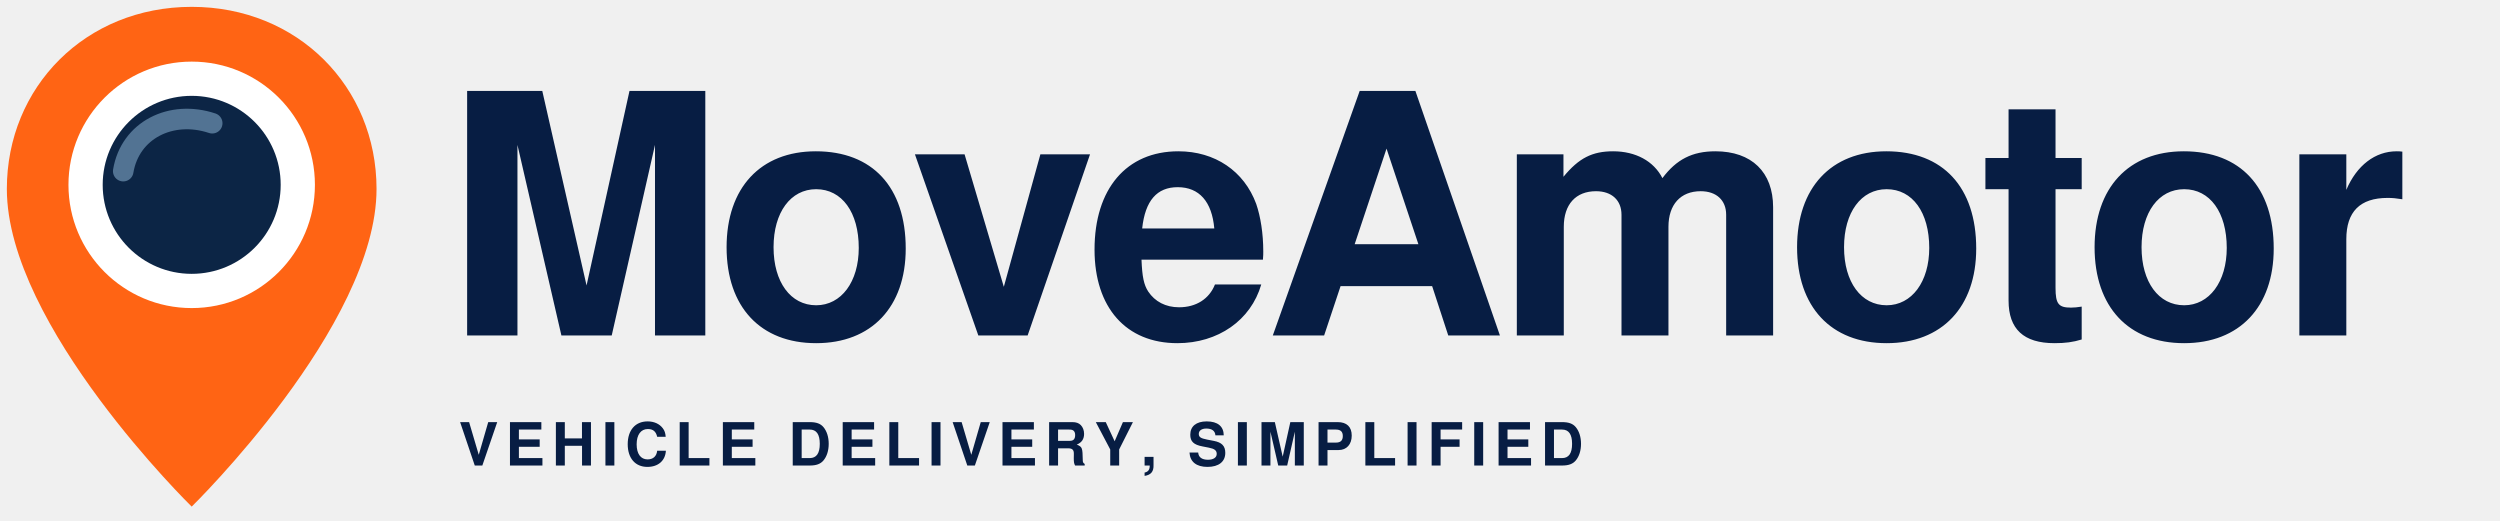
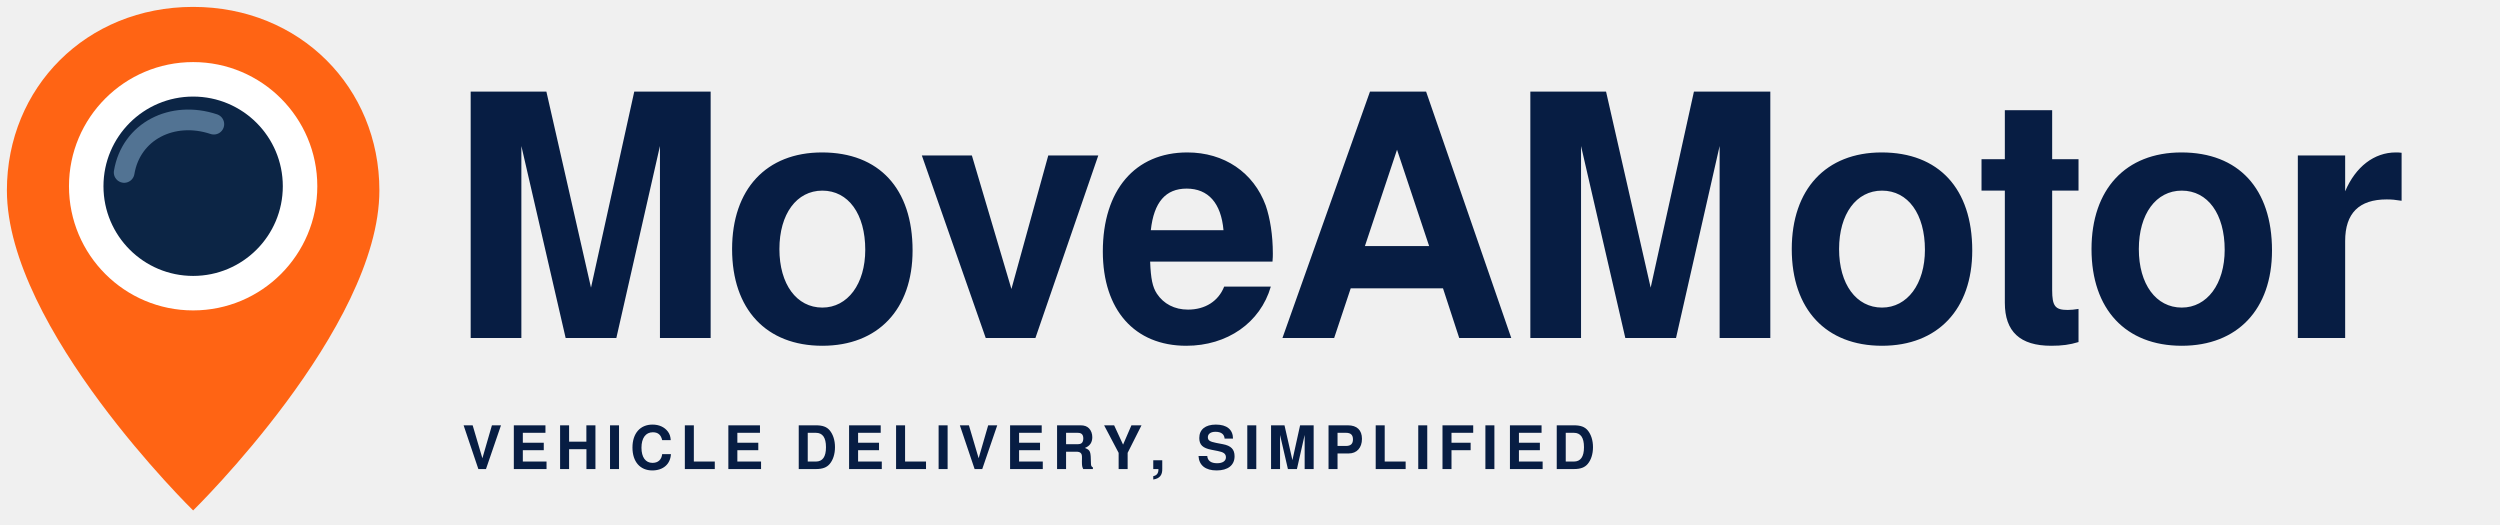
- <svg xmlns="http://www.w3.org/2000/svg" viewBox="0 0 365.173 76" role="img" aria-label="MoveAmotor">
+ <svg xmlns="http://www.w3.org/2000/svg" viewBox="0 0 362.429 76" role="img" aria-label="MoveAMotor">
  <path fill="#ff6414" d="M28 1C12.5 1 1 12.7 1 27.6c0 20 27 46.4 27 46.4s27-26.4 27-46.4C55 12.7 43.5 1 28 1Z" />
  <circle cx="28" cy="27" r="18" fill="white" />
  <circle cx="28" cy="27" r="13" fill="#0c2545" />
  <path d="M18 25c1-6 7-9 13-7" fill="none" stroke="#527393" stroke-width="3" stroke-linecap="round" />
-   <path fill="#071d43" d="M75.584 21.168 82.003 49.0H89.353L95.674 21.168V49.0H103.024V13.279H91.95L85.678 41.699L79.21 13.279H68.234V49.0H75.584ZM119.166 22.099C111.081 22.099 106.132 27.44 106.132 36.113C106.132 44.835 111.081 50.127 119.215 50.127C127.3 50.127 132.298 44.835 132.298 36.309C132.298 27.342 127.447 22.099 119.166 22.099ZM119.215 27.636C122.988 27.636 125.438 31.017 125.438 36.211C125.438 41.16 122.89 44.59 119.215 44.59C115.491 44.59 112.992 41.209 112.992 36.113C112.992 31.017 115.491 27.636 119.215 27.636ZM150.106 49.0 159.22 22.54H151.968L146.627 41.895L140.894 22.54H133.642L142.903 49.0ZM184.476 37.926C184.525 37.338 184.525 37.093 184.525 36.75C184.525 34.104 184.133 31.654 183.496 29.792C181.732 24.99 177.469 22.099 172.128 22.099C164.533 22.099 159.878 27.587 159.878 36.456C159.878 44.933 164.484 50.127 171.981 50.127C177.91 50.127 182.712 46.795 184.231 41.552H177.469C176.636 43.659 174.725 44.884 172.226 44.884C170.266 44.884 168.698 44.051 167.718 42.581C167.081 41.601 166.836 40.425 166.738 37.926ZM166.836 33.369C167.277 29.302 168.992 27.342 172.03 27.342C175.166 27.342 177.028 29.449 177.371 33.369ZM209.193 41.797 211.545 49.0H219.091L206.743 13.279H198.609L185.918 49.0H193.415L195.816 41.797ZM207.184 35.672H197.874L202.529 21.707ZM221.562 22.54V49.0H228.422V33.124C228.422 29.841 230.186 27.93 233.126 27.93C235.429 27.93 236.85 29.253 236.85 31.36V49.0H243.71V33.124C243.71 29.89 245.474 27.93 248.414 27.93C250.717 27.93 252.138 29.253 252.138 31.36V49.0H258.998V30.282C258.998 25.137 255.862 22.099 250.57 22.099C247.189 22.099 244.886 23.275 242.828 26.019C241.554 23.52 238.908 22.099 235.625 22.099C232.587 22.099 230.627 23.079 228.373 25.823V22.54ZM275.532 22.099C267.447 22.099 262.498 27.44 262.498 36.113C262.498 44.835 267.447 50.127 275.581 50.127C283.666 50.127 288.664 44.835 288.664 36.309C288.664 27.342 283.813 22.099 275.532 22.099ZM275.581 27.636C279.354 27.636 281.804 31.017 281.804 36.211C281.804 41.16 279.256 44.59 275.581 44.59C271.857 44.59 269.358 41.209 269.358 36.113C269.358 31.017 271.857 27.636 275.581 27.636ZM304.071 23.079H300.249V15.974H293.389V23.079H290.008V27.636H293.389V43.904C293.389 48.069 295.594 50.127 300.102 50.127C301.67 50.127 302.797 49.98 304.071 49.588V44.786C303.385 44.884 303.042 44.933 302.503 44.933C300.69 44.933 300.249 44.394 300.249 42.042V27.636H304.071ZM318.988 22.099C310.903 22.099 305.954 27.44 305.954 36.113C305.954 44.835 310.903 50.127 319.037 50.127C327.122 50.127 332.12 44.835 332.12 36.309C332.12 27.342 327.269 22.099 318.988 22.099ZM319.037 27.636C322.81 27.636 325.26 31.017 325.26 36.211C325.26 41.16 322.712 44.59 319.037 44.59C315.313 44.59 312.814 41.209 312.814 36.113C312.814 31.017 315.313 27.636 319.037 27.636ZM335.865 22.54V49.0H342.725V34.937C342.725 30.919 344.734 28.91 348.752 28.91C349.487 28.91 349.977 28.959 350.908 29.106V22.148C350.516 22.099 350.369 22.099 350.075 22.099C346.939 22.099 344.244 24.157 342.725 27.734V22.54Z" />
+   <path fill="#071d43" d="M75.584 21.168 82.003 49.0H89.353L95.674 21.168V49.0H103.024V13.279H91.95L85.678 41.699L79.21 13.279H68.234V49.0H75.584ZM119.166 22.099C111.081 22.099 106.132 27.44 106.132 36.113C106.132 44.835 111.081 50.127 119.215 50.127C127.3 50.127 132.298 44.835 132.298 36.309C132.298 27.342 127.447 22.099 119.166 22.099ZM119.215 27.636C122.988 27.636 125.438 31.017 125.438 36.211C125.438 41.16 122.89 44.59 119.215 44.59C115.491 44.59 112.992 41.209 112.992 36.113C112.992 31.017 115.491 27.636 119.215 27.636ZM150.106 49.0 159.22 22.54H151.968L146.627 41.895L140.894 22.54H133.642L142.903 49.0ZM184.476 37.926C184.525 37.338 184.525 37.093 184.525 36.75C184.525 34.104 184.133 31.654 183.496 29.792C181.732 24.99 177.469 22.099 172.128 22.099C164.533 22.099 159.878 27.587 159.878 36.456C159.878 44.933 164.484 50.127 171.981 50.127C177.91 50.127 182.712 46.795 184.231 41.552H177.469C176.636 43.659 174.725 44.884 172.226 44.884C170.266 44.884 168.698 44.051 167.718 42.581C167.081 41.601 166.836 40.425 166.738 37.926ZM166.836 33.369C167.277 29.302 168.992 27.342 172.03 27.342C175.166 27.342 177.028 29.449 177.371 33.369ZM209.193 41.797 211.545 49.0H219.091L206.743 13.279H198.609L185.918 49.0H193.415L195.816 41.797ZM207.184 35.672H197.874L202.529 21.707ZM229.206 21.168 235.625 49.0H242.975L249.296 21.168V49.0H256.646V13.279H245.572L239.3 41.699L232.832 13.279H221.856V49.0H229.206ZM272.788 22.099C264.703 22.099 259.754 27.44 259.754 36.113C259.754 44.835 264.703 50.127 272.837 50.127C280.922 50.127 285.92 44.835 285.92 36.309C285.92 27.342 281.069 22.099 272.788 22.099ZM272.837 27.636C276.61 27.636 279.06 31.017 279.06 36.211C279.06 41.16 276.512 44.59 272.837 44.59C269.113 44.59 266.614 41.209 266.614 36.113C266.614 31.017 269.113 27.636 272.837 27.636ZM301.327 23.079H297.505V15.974H290.645V23.079H287.264V27.636H290.645V43.904C290.645 48.069 292.85 50.127 297.358 50.127C298.926 50.127 300.053 49.98 301.327 49.588V44.786C300.641 44.884 300.298 44.933 299.759 44.933C297.946 44.933 297.505 44.394 297.505 42.042V27.636H301.327ZM316.244 22.099C308.159 22.099 303.21 27.44 303.21 36.113C303.21 44.835 308.159 50.127 316.293 50.127C324.378 50.127 329.376 44.835 329.376 36.309C329.376 27.342 324.525 22.099 316.244 22.099ZM316.293 27.636C320.066 27.636 322.516 31.017 322.516 36.211C322.516 41.16 319.968 44.59 316.293 44.59C312.569 44.59 310.07 41.209 310.07 36.113C310.07 31.017 312.569 27.636 316.293 27.636ZM333.121 22.54V49.0H339.981V34.937C339.981 30.919 341.99 28.91 346.008 28.91C346.743 28.91 347.233 28.959 348.164 29.106V22.148C347.772 22.099 347.625 22.099 347.331 22.099C344.195 22.099 341.5 24.157 339.981 27.734V22.54Z" />
  <path fill="#071d43" d="M70.454 68.0 72.629 61.658H71.315L69.932 66.434L68.522 61.658H67.209L69.349 68.0Z M75.795 65.268H78.831V64.181H75.795V62.745H79.075V61.658H74.49V68.0H79.232V66.912H75.795Z M85.017 65.12V68.0H86.322V61.658H85.008V64.033H82.502V61.658H81.197V68.0H82.502V65.12Z M89.74 61.658H88.435V68.0H89.74Z M97.239 63.807C97.196 63.258 97.083 62.91 96.813 62.554C96.326 61.91 95.543 61.553 94.594 61.553C92.802 61.553 91.689 62.832 91.689 64.885C91.689 66.93 92.793 68.2 94.56 68.2C96.143 68.2 97.187 67.287 97.265 65.834H95.995C95.908 66.643 95.403 67.104 94.594 67.104C93.585 67.104 92.994 66.286 92.994 64.903C92.994 63.502 93.611 62.667 94.638 62.667C95.395 62.667 95.821 63.032 95.995 63.807Z M100.588 61.658H99.283V68.0H103.624V66.912H100.588Z M106.895 65.268H109.931V64.181H106.895V62.745H110.175V61.658H105.59V68.0H110.332V66.912H106.895Z  M115.794 68.0H118.274C119.239 68.0 119.848 67.774 120.283 67.26C120.779 66.669 121.049 65.816 121.049 64.825C121.049 63.841 120.779 62.989 120.283 62.389C119.848 61.875 119.248 61.658 118.274 61.658H115.794ZM117.099 66.912V62.745H118.274C119.257 62.745 119.744 63.432 119.744 64.833C119.744 66.225 119.257 66.912 118.274 66.912Z M124.398 65.268H127.434V64.181H124.398V62.745H127.678V61.658H123.093V68.0H127.835V66.912H124.398Z M131.21 61.658H129.905V68.0H134.246V66.912H131.21Z M137.377 61.658H136.072V68.0H137.377Z M142.397 68.0 144.572 61.658H143.258L141.875 66.434L140.465 61.658H139.152L141.292 68.0Z M147.738 65.268H150.774V64.181H147.738V62.745H151.018V61.658H146.433V68.0H151.175V66.912H147.738Z M154.55 65.486H156.046C156.612 65.486 156.855 65.712 156.855 66.234V66.495C156.847 66.66 156.847 66.817 156.847 66.912C156.847 67.513 156.881 67.695 157.038 68.0H158.439V67.765C158.239 67.652 158.16 67.522 158.16 67.243C158.125 65.373 158.091 65.286 157.282 64.938C157.995 64.659 158.352 64.146 158.352 63.372C158.352 62.867 158.178 62.406 157.873 62.093C157.586 61.797 157.186 61.658 156.646 61.658H153.245V68.0H154.55ZM154.55 64.398V62.745H156.124C156.499 62.745 156.646 62.78 156.812 62.91C156.968 63.041 157.047 63.258 157.047 63.554C157.047 63.859 156.968 64.102 156.812 64.233C156.664 64.355 156.499 64.398 156.124 64.398Z M163.475 65.651 165.485 61.658H164.024L162.814 64.459L161.518 61.658H160.065L162.17 65.651V68.0H163.475Z M167.19 66.73V68.0H167.938C167.955 68.592 167.712 68.931 167.19 69.027V69.514C168.121 69.375 168.53 68.879 168.495 67.922V66.73Z  M178.751 63.589C178.742 62.275 177.864 61.553 176.263 61.553C174.74 61.553 173.862 62.267 173.862 63.502C173.862 64.485 174.358 64.964 175.645 65.207L176.533 65.381C177.403 65.547 177.725 65.79 177.725 66.303C177.725 66.834 177.237 67.156 176.446 67.156C175.558 67.156 175.062 66.782 175.019 66.103H173.749C173.827 67.461 174.758 68.2 176.376 68.2C178.012 68.2 178.977 67.443 178.977 66.147C178.977 65.146 178.473 64.624 177.298 64.398L176.306 64.207C175.376 64.024 175.106 63.841 175.106 63.38C175.106 62.902 175.523 62.597 176.202 62.597C177.029 62.597 177.49 62.945 177.533 63.589Z M182.126 61.658H180.821V68.0H182.126Z M185.571 63.058 186.711 68.0H188.016L189.138 63.058V68.0H190.443V61.658H188.477L187.363 66.704L186.215 61.658H184.266V68.0H185.571Z M193.905 65.738H195.532C196.698 65.738 197.446 64.912 197.446 63.624C197.446 62.354 196.724 61.658 195.401 61.658H192.6V68.0H193.905ZM193.905 64.65V62.745H195.123C195.819 62.745 196.141 63.05 196.141 63.694C196.141 64.346 195.819 64.65 195.123 64.65Z M200.743 61.658H199.438V68.0H203.779V66.912H200.743Z M206.911 61.658H205.606V68.0H206.911Z M210.425 65.268H213.2V64.181H210.425V62.745H213.574V61.658H209.12V68.0H210.425Z M216.645 61.658H215.34V68.0H216.645Z M220.203 65.268H223.239V64.181H220.203V62.745H223.483V61.658H218.898V68.0H223.639V66.912H220.203Z M225.683 68.0H228.163C229.128 68.0 229.737 67.774 230.172 67.26C230.668 66.669 230.938 65.816 230.938 64.825C230.938 63.841 230.668 62.989 230.172 62.389C229.737 61.875 229.137 61.658 228.163 61.658H225.683ZM226.988 66.912V62.745H228.163C229.146 62.745 229.633 63.432 229.633 64.833C229.633 66.225 229.146 66.912 228.163 66.912Z" />
</svg>
